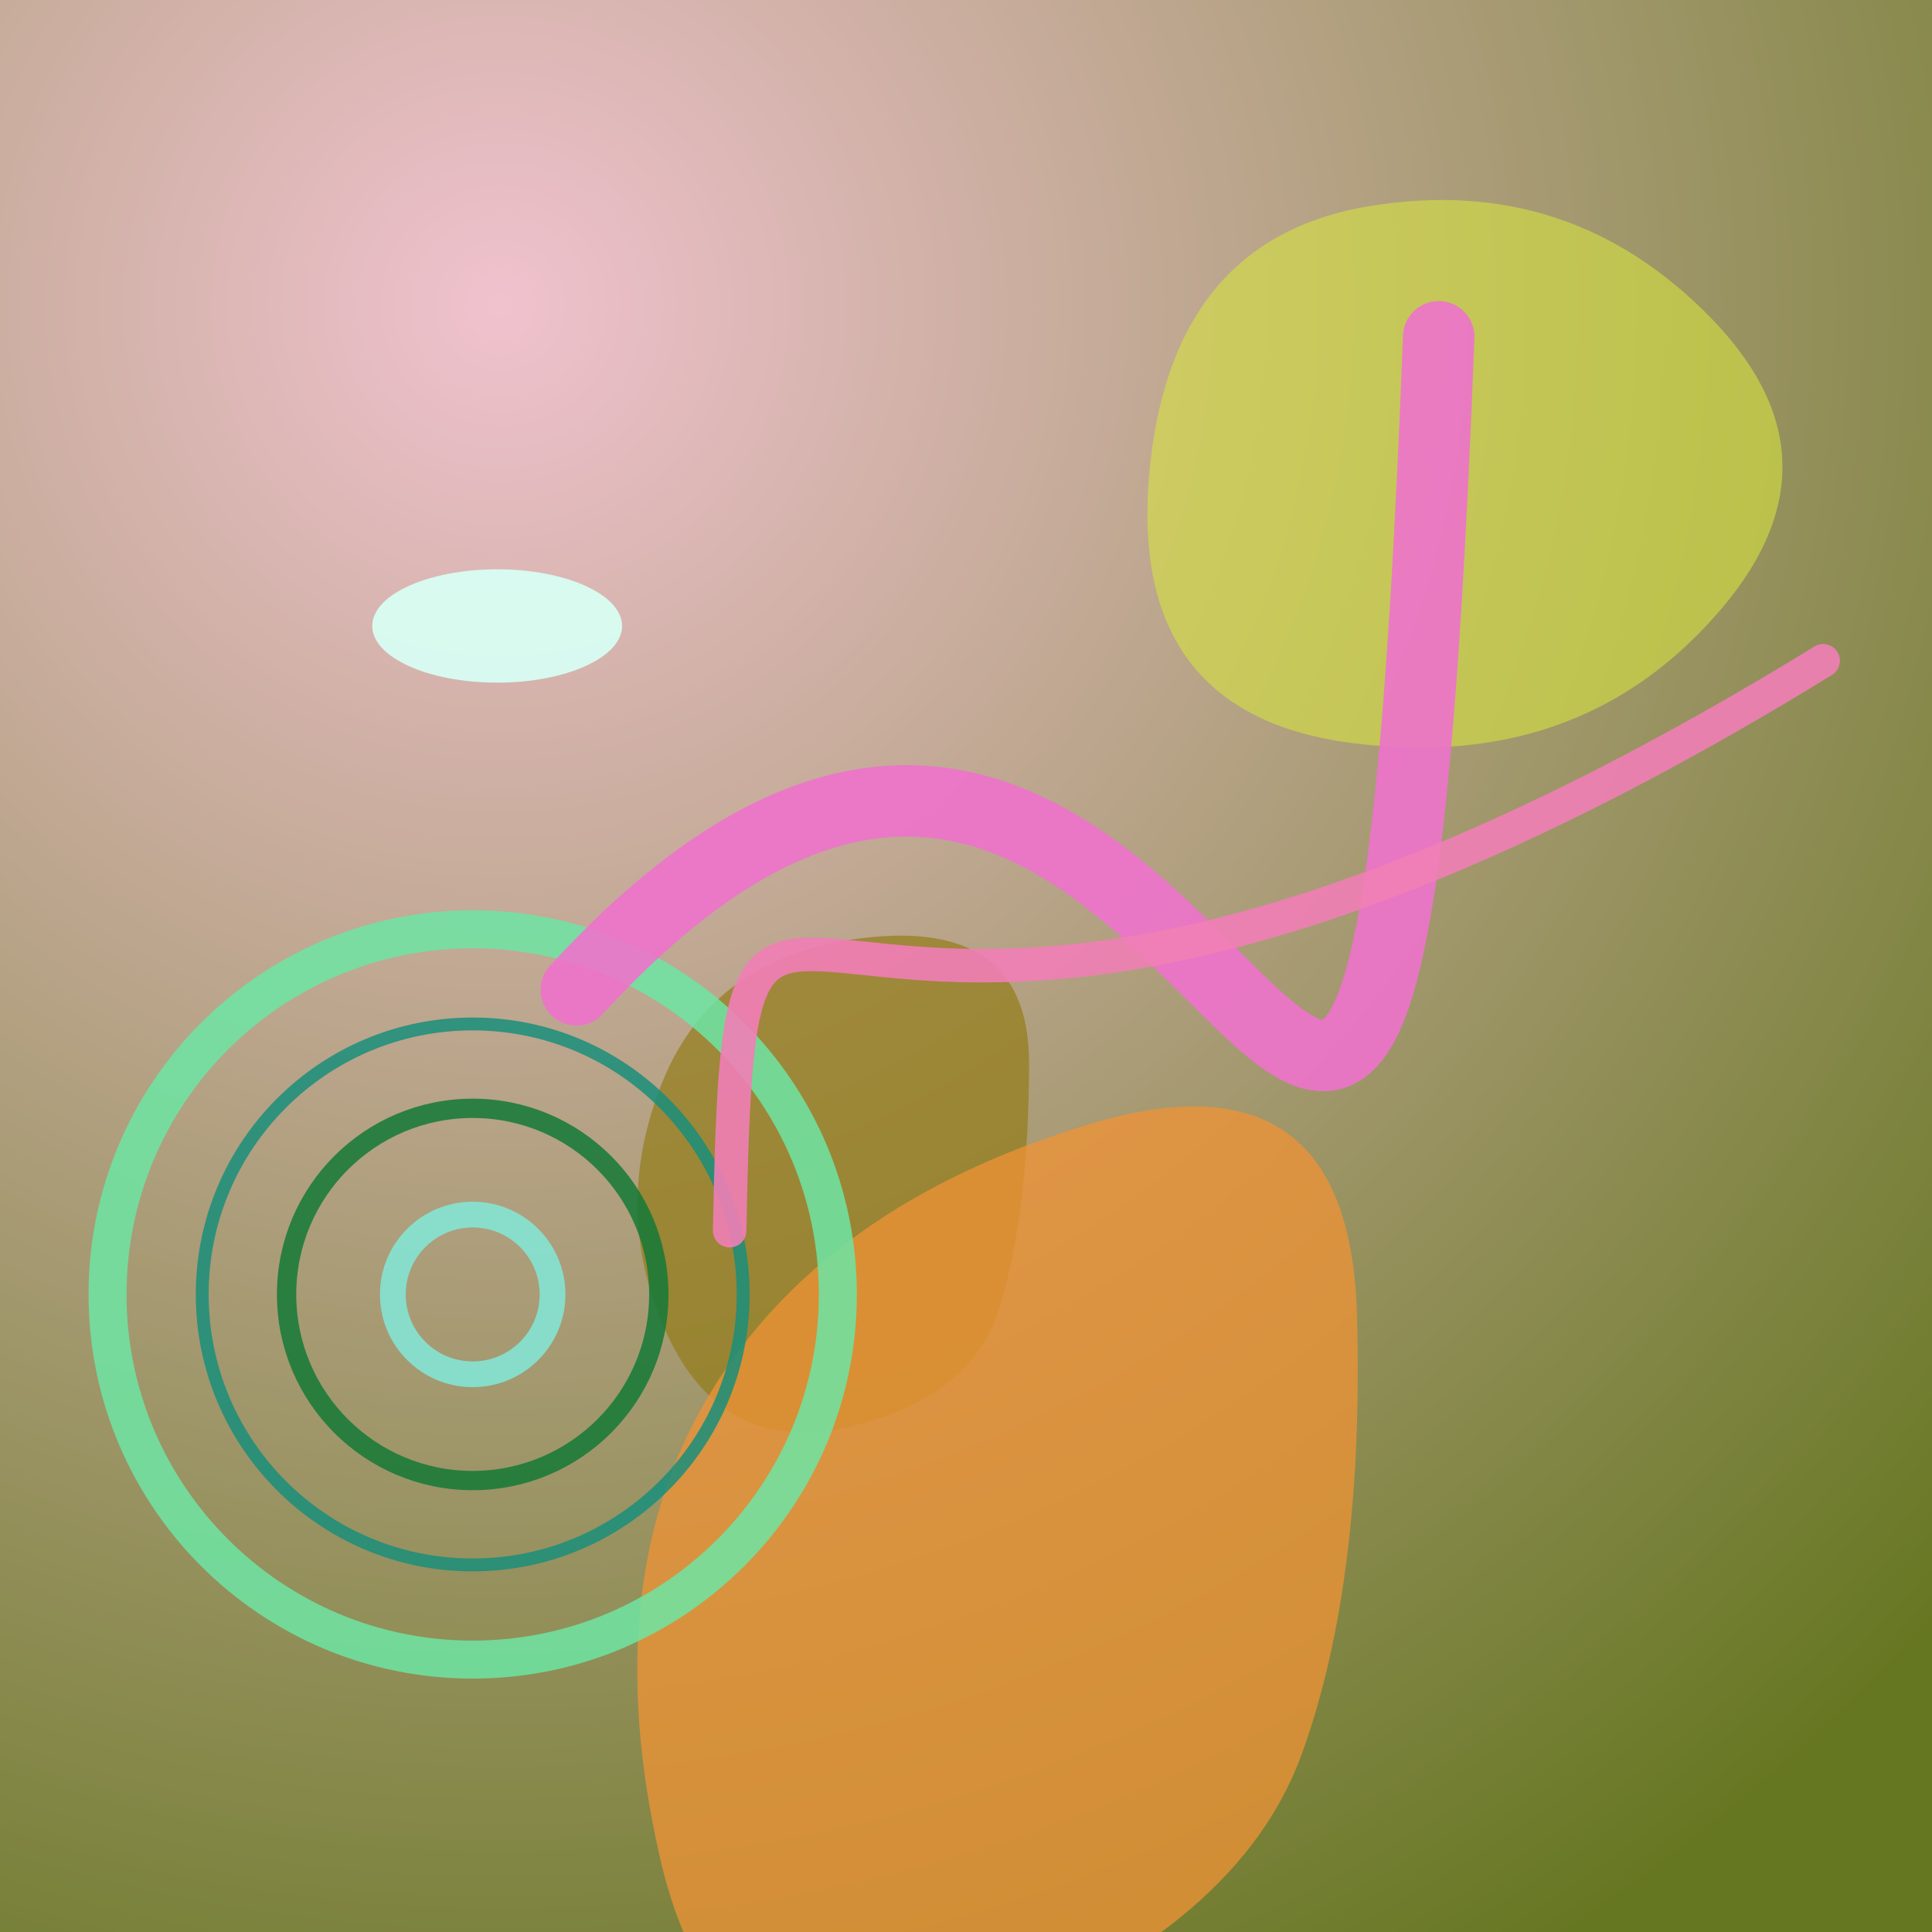
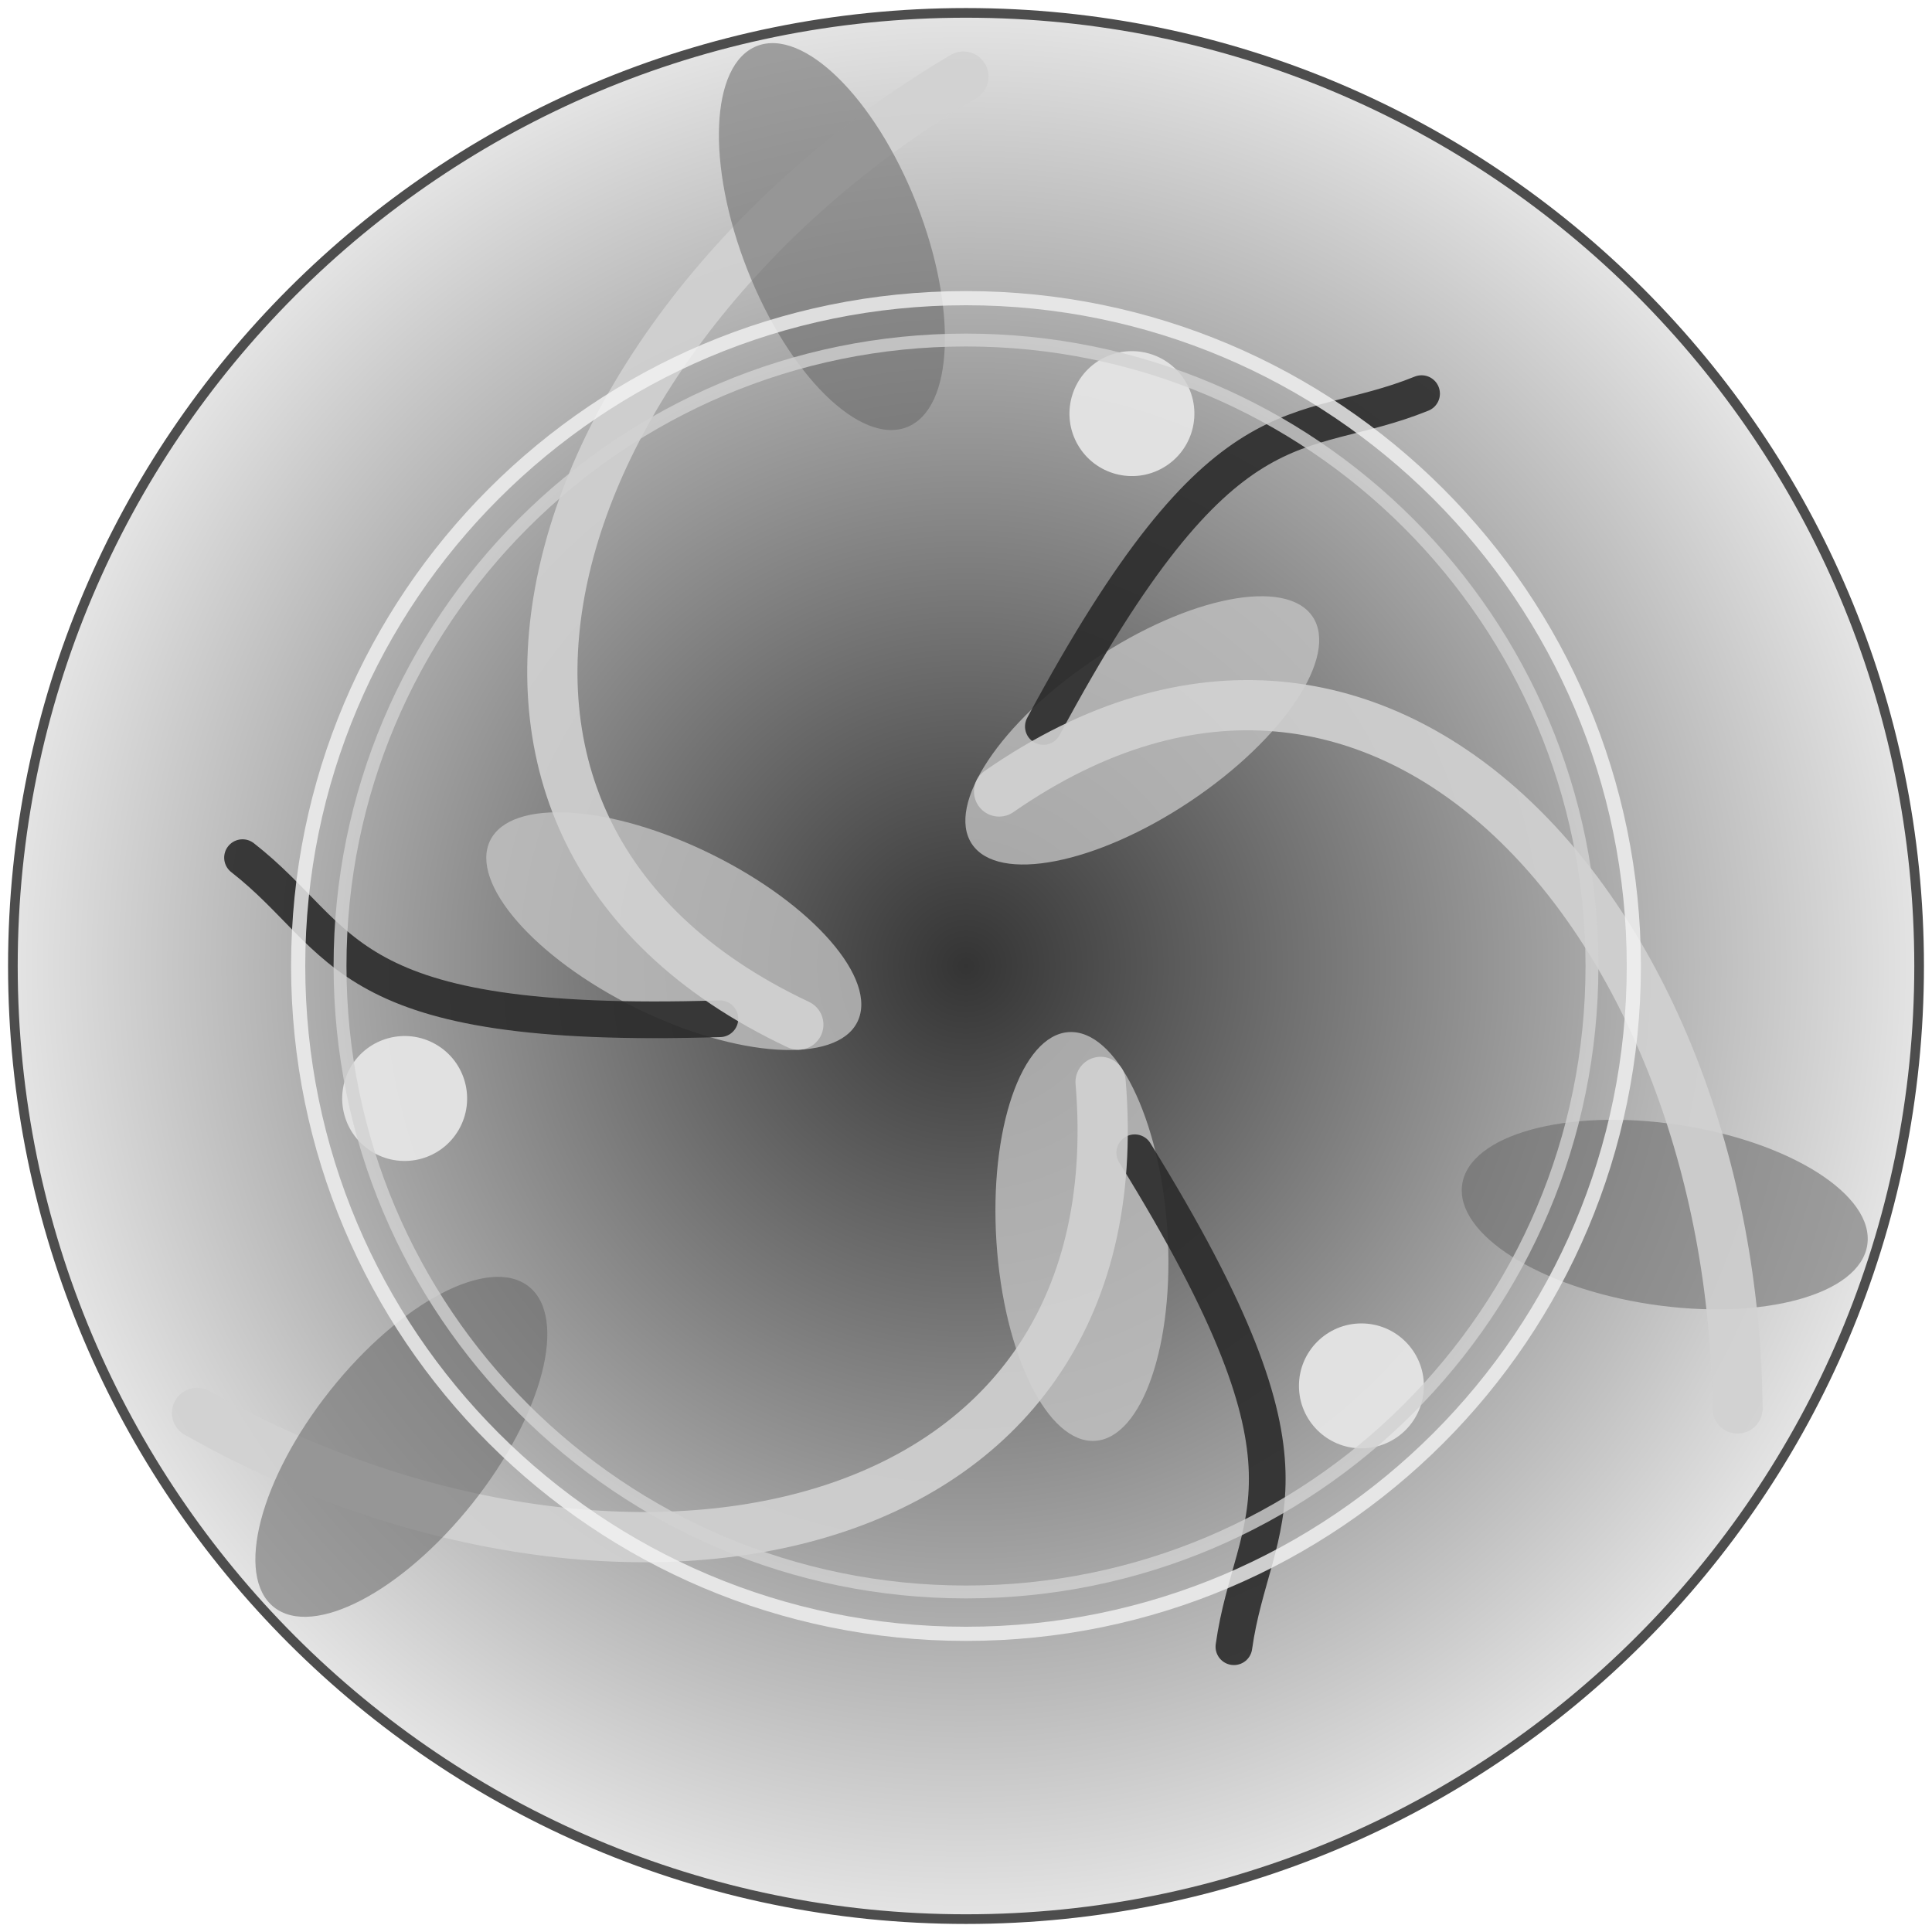
- <svg xmlns="http://www.w3.org/2000/svg" width="300" height="300" viewBox="0 0 300 300">
+ <svg xmlns="http://www.w3.org/2000/svg" width="300" height="300" viewBox="-150 -150 300 300">
  <defs>
-     <radialGradient id="bg" cx="0.261" cy="0.161" r="1">
-       <stop offset="0" stop-color="hsla(344.389,60%,85%,1)" />
-       <stop offset="1" stop-color="hsla(71.487,55%,30%,1)" />
+     <radialGradient id="bg14" cx="0" cy="0" r="148" gradientUnits="userSpaceOnUse">
+       <stop offset="0" stop-color="hsla(0,0%,20.5%,1.00)" />
+       <stop offset="1" stop-color="hsla(0,0%,89.6%,1.00)" />
    </radialGradient>
+     <clipPath id="disc14">
+       <circle r="148" />
+     </clipPath>
+     <g id="m14">
+       <ellipse cx="108.5" cy="38.6" rx="31.8" ry="14.1" transform="rotate(8.5 108.5 38.6)" fill="hsla(0,0%,40.4%,0.55)" />
+       <ellipse cx="18.0" cy="42.0" rx="31.8" ry="13.3" transform="rotate(86.3 18.0 42.0)" fill="hsla(0,0%,76.7%,0.78)" />
+       <path d="M 26.2 29.0 C 57.6 79.7, 44.5 85.0, 41.6 105.7" fill="none" stroke="hsla(0,0%,17.0%,0.90)" stroke-width="5.7" stroke-linecap="round" />
+       <path d="M 20.9 18.0 C 27.0 91.2, -54.4 106.1, -119.4 69.4" fill="none" stroke="hsla(0,0%,82.2%,0.90)" stroke-width="7.8" stroke-linecap="round" />
+       <circle cx="61.4" cy="65.2" r="9.7" fill="hsla(0,0%,89.8%,0.95)" />
+     </g>
  </defs>
-   <rect width="300" height="300" fill="url(#bg)" />
-   <path d="M 159.8 165.5 Q 159.7 187.9 155.4 202.5 Q 151.1 217.2 131.6 221.6 Q 112.2 226.0 103.5 207.0 Q 94.8 187.9 102.9 167.9 Q 111.1 147.8 135.5 145.5 Q 160.0 143.2 159.8 165.5 Z" fill="hsla(48.521,72.946%,33.394%,0.69)" />
-   <path d="M 210.7 203.8 Q 211.9 245.3 202.2 272.2 Q 192.5 299.2 152.3 315.0 Q 112.0 330.9 102.4 288.1 Q 92.7 245.3 110.3 216.3 Q 127.9 187.2 168.7 174.7 Q 209.4 162.2 210.7 203.8 Z" fill="hsla(29.991,85.912%,57.685%,0.755)" />
-   <path d="M 265.7 49.4 Q 287.6 71.9 266.2 95.8 Q 244.8 119.8 210.1 115.4 Q 175.4 111.0 178.4 74.1 Q 181.5 37.1 212.7 32.0 Q 243.8 26.9 265.7 49.4 Z" fill="hsla(64.919,74.075%,57.193%,0.594)" />
-   <circle cx="73.4" cy="201.0" r="56.7" fill="none" stroke="hsla(147.078,70%,66.547%,0.85)" stroke-width="5.9" />
-   <circle cx="73.4" cy="201.0" r="42.0" fill="none" stroke="hsla(170.347,70%,32.748%,0.85)" stroke-width="2.0" />
-   <circle cx="73.4" cy="201.0" r="28.9" fill="none" stroke="hsla(139.829,70%,27.937%,0.85)" stroke-width="3.0" />
-   <circle cx="73.4" cy="201.0" r="12.4" fill="none" stroke="hsla(170.491,70%,71.038%,0.85)" stroke-width="4.0" />
-   <path d="M 89.5 153.7 C 190.9 43.1, 214.0 299.0, 223.4 52.3" fill="none" stroke="hsla(316.884,80%,69.218%,0.9)" stroke-width="11.1" stroke-linecap="round" />
-   <path d="M 113.3 191.1 C 115.1 97.2, 120.2 202.7, 283.1 102.6" fill="none" stroke="hsla(331.091,80%,72.194%,0.9)" stroke-width="5.2" stroke-linecap="round" />
-   <ellipse cx="77.2" cy="97.2" rx="19.4" ry="8.8" fill="hsla(164.389,90%,92%,0.95)" />
+   <g clip-path="url(#disc14)">
+     <circle r="148" fill="url(#bg14)" />
+     <use href="#m14" transform="rotate(0.0)" />
+     <use href="#m14" transform="rotate(120.0)" />
+     <use href="#m14" transform="rotate(240.0)" />
+     <circle r="97.2" fill="none" stroke="hsla(0,0%,82.5%,0.80)" stroke-width="2.0" />
+     <circle r="103.7" fill="none" stroke="hsla(0,0%,95.4%,0.80)" stroke-width="2.2" />
+   </g>
+   <circle r="148" fill="none" stroke="hsla(0,0%,30.0%,1.00)" stroke-width="1.5" />
</svg>
